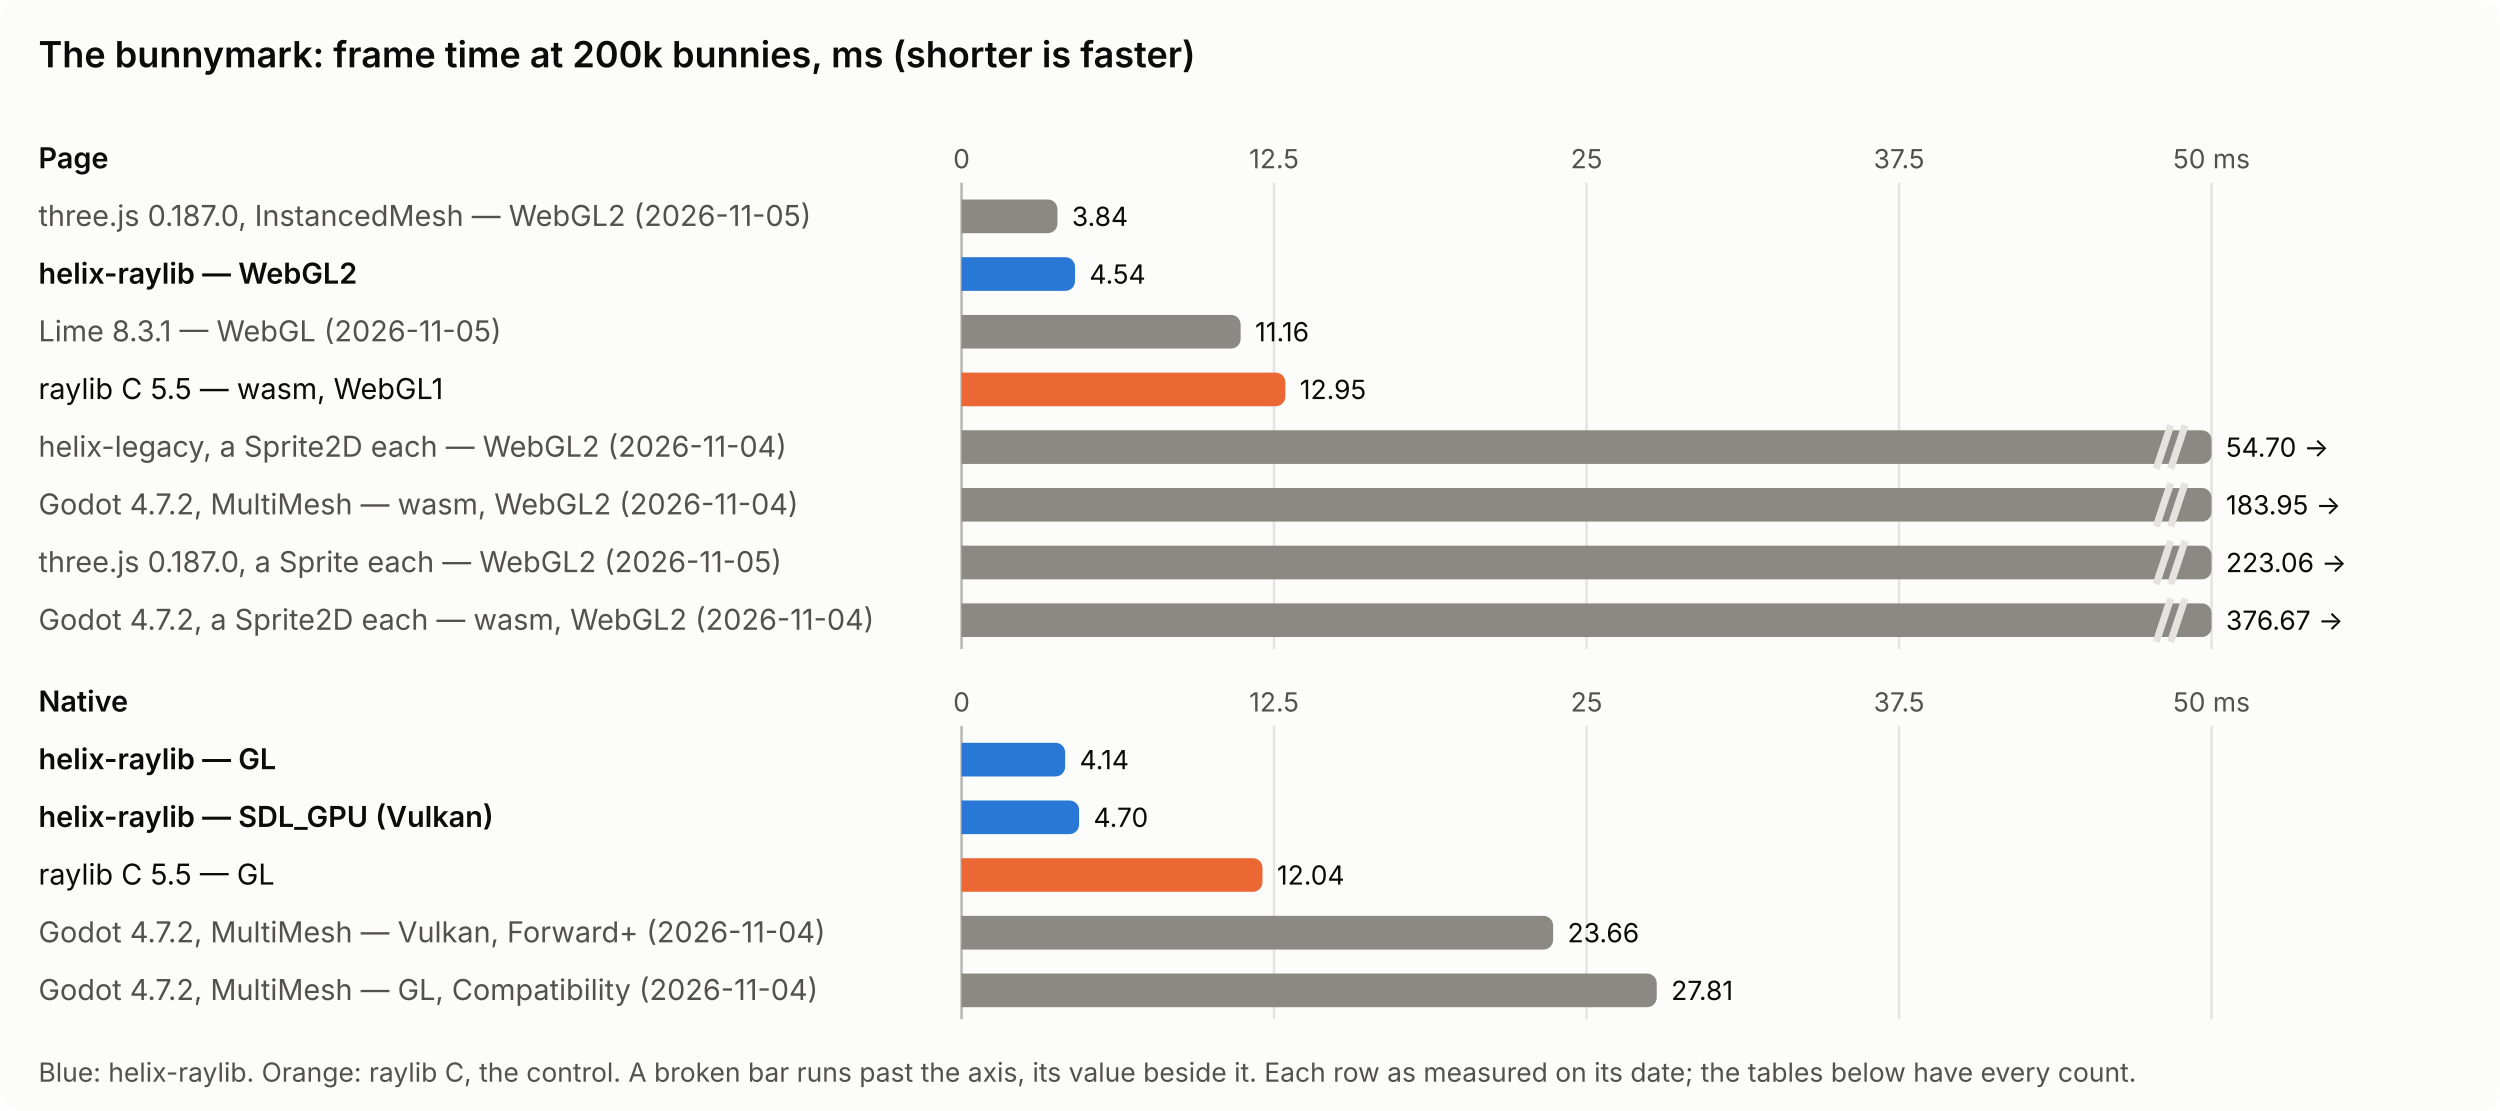
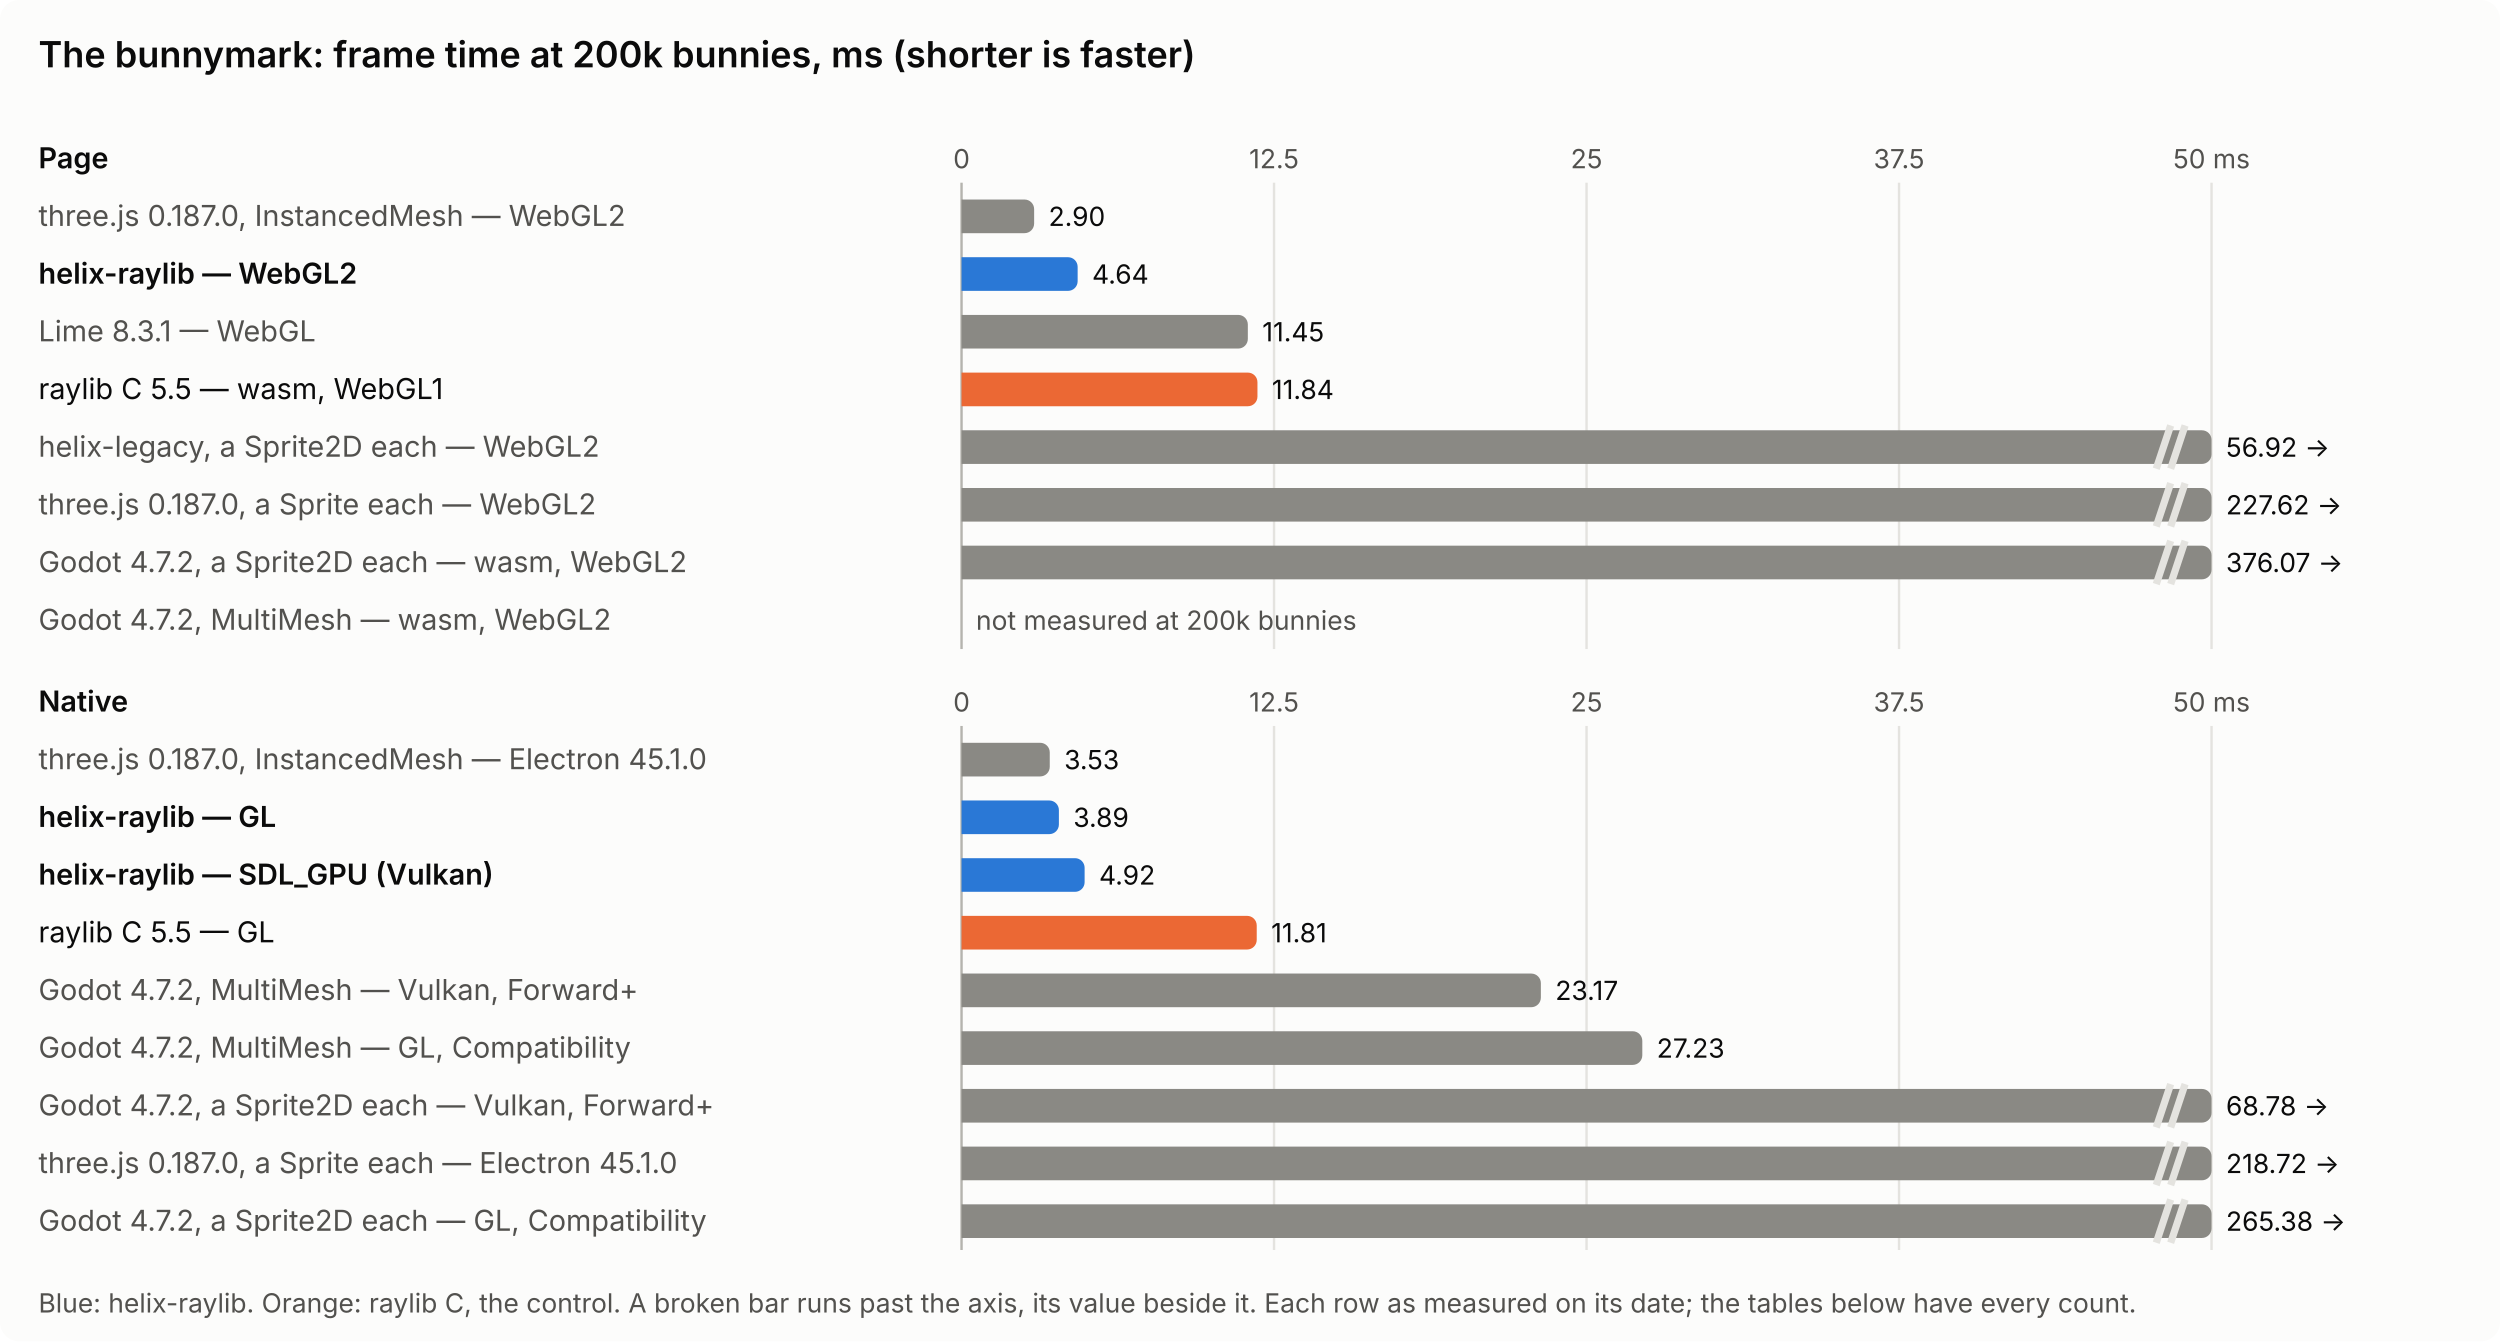
- <svg xmlns="http://www.w3.org/2000/svg" width="1040" height="462" viewBox="0 0 1040 462" role="img">
+ <svg xmlns="http://www.w3.org/2000/svg" width="1040" height="558" viewBox="0 0 1040 558" role="img">
  <style>
svg { font: 12px system-ui, -apple-system, 'Segoe UI', sans-serif; }
.surface { fill: #fcfcfb; } .text { fill: #0b0b0b; } .muted { fill: #52514e; } .grid { stroke: #e4e3df; } .axis { stroke: #b5b4ae; }
.helix-raylib { fill: #2a78d6; } .raylib-c { fill: #eb6834; } .other { fill: #8a8984; }
@media (prefers-color-scheme: dark) {
  .surface { fill: #1a1a19; } .text { fill: #f0efec; } .muted { fill: #c3c2b7; } .grid { stroke: #33332f; } .axis { stroke: #5c5b55; }
  .helix-raylib { fill: #3987e5; } .raylib-c { fill: #d95926; } .other { fill: #8f8e88; }
}</style>
-   <rect class="surface" width="1040" height="462" rx="8" />
+   <rect class="surface" width="1040" height="558" rx="8" />
  <text class="text" x="16" y="28" font-size="15" font-weight="600">The bunnymark: frame time at 200k bunnies, ms (shorter is faster)</text>
  <text class="text" x="16" y="70" font-weight="600">Page</text>
  <line class="axis" x1="400.0" y1="76" x2="400.0" y2="270" stroke-width="1" />
  <text class="muted" x="400.0" y="70" text-anchor="middle" font-size="11">0</text>
  <line class="grid" x1="530.0" y1="76" x2="530.0" y2="270" stroke-width="1" />
  <text class="muted" x="530.0" y="70" text-anchor="middle" font-size="11">12.5</text>
  <line class="grid" x1="660.0" y1="76" x2="660.0" y2="270" stroke-width="1" />
  <text class="muted" x="660.0" y="70" text-anchor="middle" font-size="11">25</text>
  <line class="grid" x1="790.0" y1="76" x2="790.0" y2="270" stroke-width="1" />
  <text class="muted" x="790.0" y="70" text-anchor="middle" font-size="11">37.5</text>
  <line class="grid" x1="920.0" y1="76" x2="920.0" y2="270" stroke-width="1" />
  <text class="muted" x="920.0" y="70" text-anchor="middle" font-size="11">50 ms</text>
  <g>
-     <text class="muted" x="16" y="94.0">three.js 0.187.0, InstancedMesh — WebGL2 (2026-11-05)</text>
-     <path class="other" d="M400,83.0 h35.9 a4,4 0 0 1 4,4 v6 a4,4 0 0 1 -4,4 h-35.9 z" />
-     <text class="text" x="445.9" y="94.0" font-size="11">3.84</text>
+     <text class="muted" x="16" y="94.0">three.js 0.187.0, InstancedMesh — WebGL2</text>
+     <path class="other" d="M400,83.0 h26.2 a4,4 0 0 1 4,4 v6 a4,4 0 0 1 -4,4 h-26.2 z" />
+     <text class="text" x="436.2" y="94.0" font-size="11">2.90</text>
  </g>
  <g>
    <text class="text" x="16" y="118.0" font-weight="600">helix-raylib — WebGL2</text>
-     <path class="helix-raylib" d="M400,107.0 h43.2 a4,4 0 0 1 4,4 v6 a4,4 0 0 1 -4,4 h-43.2 z" />
-     <text class="text" x="453.2" y="118.0" font-size="11">4.54</text>
+     <path class="helix-raylib" d="M400,107.0 h44.3 a4,4 0 0 1 4,4 v6 a4,4 0 0 1 -4,4 h-44.3 z" />
+     <text class="text" x="454.3" y="118.0" font-size="11">4.64</text>
  </g>
  <g>
-     <text class="muted" x="16" y="142.0">Lime 8.3.1 — WebGL (2026-11-05)</text>
-     <path class="other" d="M400,131.0 h112.1 a4,4 0 0 1 4,4 v6 a4,4 0 0 1 -4,4 h-112.1 z" />
-     <text class="text" x="522.1" y="142.0" font-size="11">11.16</text>
+     <text class="muted" x="16" y="142.0">Lime 8.3.1 — WebGL</text>
+     <path class="other" d="M400,131.0 h115.1 a4,4 0 0 1 4,4 v6 a4,4 0 0 1 -4,4 h-115.1 z" />
+     <text class="text" x="525.1" y="142.0" font-size="11">11.45</text>
  </g>
  <g>
    <text class="text" x="16" y="166.0">raylib C 5.5 — wasm, WebGL1</text>
-     <path class="raylib-c" d="M400,155.0 h130.7 a4,4 0 0 1 4,4 v6 a4,4 0 0 1 -4,4 h-130.7 z" />
-     <text class="text" x="540.7" y="166.0" font-size="11">12.95</text>
+     <path class="raylib-c" d="M400,155.0 h119.1 a4,4 0 0 1 4,4 v6 a4,4 0 0 1 -4,4 h-119.1 z" />
+     <text class="text" x="529.1" y="166.0" font-size="11">11.84</text>
  </g>
  <g>
-     <text class="muted" x="16" y="190.0">helix-legacy, a Sprite2D each — WebGL2 (2026-11-04)</text>
+     <text class="muted" x="16" y="190.0">helix-legacy, a Sprite2D each — WebGL2</text>
    <path class="other" d="M400,179.0 h516.0 a4,4 0 0 1 4,4 v6 a4,4 0 0 1 -4,4 h-516.0 z" />
    <line class="grid" x1="903.0" y1="195.0" x2="909.0" y2="177.0" stroke-width="3" />
    <line class="grid" x1="897.0" y1="195.0" x2="903.0" y2="177.0" stroke-width="3" />
-     <text class="text" x="926.0" y="190.0" font-size="11">54.70 →</text>
+     <text class="text" x="926.0" y="190.0" font-size="11">56.92 →</text>
  </g>
  <g>
-     <text class="muted" x="16" y="214.0">Godot 4.7.2, MultiMesh — wasm, WebGL2 (2026-11-04)</text>
+     <text class="muted" x="16" y="214.0">three.js 0.187.0, a Sprite each — WebGL2</text>
    <path class="other" d="M400,203.0 h516.0 a4,4 0 0 1 4,4 v6 a4,4 0 0 1 -4,4 h-516.0 z" />
    <line class="grid" x1="903.0" y1="219.0" x2="909.0" y2="201.0" stroke-width="3" />
    <line class="grid" x1="897.0" y1="219.0" x2="903.0" y2="201.0" stroke-width="3" />
-     <text class="text" x="926.0" y="214.0" font-size="11">183.95 →</text>
+     <text class="text" x="926.0" y="214.0" font-size="11">227.62 →</text>
  </g>
  <g>
-     <text class="muted" x="16" y="238.0">three.js 0.187.0, a Sprite each — WebGL2 (2026-11-05)</text>
+     <text class="muted" x="16" y="238.0">Godot 4.7.2, a Sprite2D each — wasm, WebGL2</text>
    <path class="other" d="M400,227.0 h516.0 a4,4 0 0 1 4,4 v6 a4,4 0 0 1 -4,4 h-516.0 z" />
    <line class="grid" x1="903.0" y1="243.0" x2="909.0" y2="225.0" stroke-width="3" />
    <line class="grid" x1="897.0" y1="243.0" x2="903.0" y2="225.0" stroke-width="3" />
-     <text class="text" x="926.0" y="238.0" font-size="11">223.06 →</text>
+     <text class="text" x="926.0" y="238.0" font-size="11">376.07 →</text>
  </g>
  <g>
-     <text class="muted" x="16" y="262.0">Godot 4.7.2, a Sprite2D each — wasm, WebGL2 (2026-11-04)</text>
-     <path class="other" d="M400,251.0 h516.0 a4,4 0 0 1 4,4 v6 a4,4 0 0 1 -4,4 h-516.0 z" />
-     <line class="grid" x1="903.0" y1="267.0" x2="909.0" y2="249.0" stroke-width="3" />
-     <line class="grid" x1="897.0" y1="267.0" x2="903.0" y2="249.0" stroke-width="3" />
-     <text class="text" x="926.0" y="262.0" font-size="11">376.67 →</text>
+     <text class="muted" x="16" y="262.0">Godot 4.7.2, MultiMesh — wasm, WebGL2</text>
+     <text class="muted" x="406" y="262.0" font-size="11">not measured at 200k bunnies</text>
  </g>
  <text class="text" x="16" y="296" font-weight="600">Native</text>
-   <line class="axis" x1="400.0" y1="302" x2="400.0" y2="424" stroke-width="1" />
+   <line class="axis" x1="400.0" y1="302" x2="400.0" y2="520" stroke-width="1" />
  <text class="muted" x="400.0" y="296" text-anchor="middle" font-size="11">0</text>
-   <line class="grid" x1="530.0" y1="302" x2="530.0" y2="424" stroke-width="1" />
+   <line class="grid" x1="530.0" y1="302" x2="530.0" y2="520" stroke-width="1" />
  <text class="muted" x="530.0" y="296" text-anchor="middle" font-size="11">12.5</text>
-   <line class="grid" x1="660.0" y1="302" x2="660.0" y2="424" stroke-width="1" />
+   <line class="grid" x1="660.0" y1="302" x2="660.0" y2="520" stroke-width="1" />
  <text class="muted" x="660.0" y="296" text-anchor="middle" font-size="11">25</text>
-   <line class="grid" x1="790.0" y1="302" x2="790.0" y2="424" stroke-width="1" />
+   <line class="grid" x1="790.0" y1="302" x2="790.0" y2="520" stroke-width="1" />
  <text class="muted" x="790.0" y="296" text-anchor="middle" font-size="11">37.5</text>
-   <line class="grid" x1="920.0" y1="302" x2="920.0" y2="424" stroke-width="1" />
+   <line class="grid" x1="920.0" y1="302" x2="920.0" y2="520" stroke-width="1" />
  <text class="muted" x="920.0" y="296" text-anchor="middle" font-size="11">50 ms</text>
  <g>
-     <text class="text" x="16" y="320.0" font-weight="600">helix-raylib — GL</text>
-     <path class="helix-raylib" d="M400,309.0 h39.1 a4,4 0 0 1 4,4 v6 a4,4 0 0 1 -4,4 h-39.1 z" />
-     <text class="text" x="449.1" y="320.0" font-size="11">4.14</text>
+     <text class="muted" x="16" y="320.0">three.js 0.187.0, InstancedMesh — Electron 45.1.0</text>
+     <path class="other" d="M400,309.0 h32.7 a4,4 0 0 1 4,4 v6 a4,4 0 0 1 -4,4 h-32.7 z" />
+     <text class="text" x="442.7" y="320.0" font-size="11">3.53</text>
  </g>
  <g>
-     <text class="text" x="16" y="344.0" font-weight="600">helix-raylib — SDL_GPU (Vulkan)</text>
-     <path class="helix-raylib" d="M400,333.0 h44.9 a4,4 0 0 1 4,4 v6 a4,4 0 0 1 -4,4 h-44.9 z" />
-     <text class="text" x="454.9" y="344.0" font-size="11">4.70</text>
+     <text class="text" x="16" y="344.0" font-weight="600">helix-raylib — GL</text>
+     <path class="helix-raylib" d="M400,333.0 h36.5 a4,4 0 0 1 4,4 v6 a4,4 0 0 1 -4,4 h-36.5 z" />
+     <text class="text" x="446.5" y="344.0" font-size="11">3.89</text>
  </g>
  <g>
-     <text class="text" x="16" y="368.0">raylib C 5.5 — GL</text>
-     <path class="raylib-c" d="M400,357.0 h121.2 a4,4 0 0 1 4,4 v6 a4,4 0 0 1 -4,4 h-121.2 z" />
-     <text class="text" x="531.2" y="368.0" font-size="11">12.04</text>
+     <text class="text" x="16" y="368.0" font-weight="600">helix-raylib — SDL_GPU (Vulkan)</text>
+     <path class="helix-raylib" d="M400,357.0 h47.2 a4,4 0 0 1 4,4 v6 a4,4 0 0 1 -4,4 h-47.2 z" />
+     <text class="text" x="457.2" y="368.0" font-size="11">4.92</text>
  </g>
  <g>
-     <text class="muted" x="16" y="392.0">Godot 4.7.2, MultiMesh — Vulkan, Forward+ (2026-11-04)</text>
-     <path class="other" d="M400,381.0 h242.1 a4,4 0 0 1 4,4 v6 a4,4 0 0 1 -4,4 h-242.1 z" />
-     <text class="text" x="652.1" y="392.0" font-size="11">23.66</text>
+     <text class="text" x="16" y="392.0">raylib C 5.5 — GL</text>
+     <path class="raylib-c" d="M400,381.0 h118.8 a4,4 0 0 1 4,4 v6 a4,4 0 0 1 -4,4 h-118.8 z" />
+     <text class="text" x="528.8" y="392.0" font-size="11">11.81</text>
  </g>
  <g>
-     <text class="muted" x="16" y="416.0">Godot 4.7.2, MultiMesh — GL, Compatibility (2026-11-04)</text>
-     <path class="other" d="M400,405.0 h285.2 a4,4 0 0 1 4,4 v6 a4,4 0 0 1 -4,4 h-285.2 z" />
-     <text class="text" x="695.2" y="416.0" font-size="11">27.81</text>
+     <text class="muted" x="16" y="416.0">Godot 4.7.2, MultiMesh — Vulkan, Forward+</text>
+     <path class="other" d="M400,405.0 h237.0 a4,4 0 0 1 4,4 v6 a4,4 0 0 1 -4,4 h-237.0 z" />
+     <text class="text" x="647.0" y="416.0" font-size="11">23.17</text>
  </g>
-   <text class="muted" x="16" y="450" font-size="11">Blue: helix-raylib. Orange: raylib C, the control. A broken bar runs past the axis, its value beside it. Each row as measured on its date; the tables below have every count.</text>
+   <g>
+     <text class="muted" x="16" y="440.0">Godot 4.7.2, MultiMesh — GL, Compatibility</text>
+     <path class="other" d="M400,429.0 h279.2 a4,4 0 0 1 4,4 v6 a4,4 0 0 1 -4,4 h-279.2 z" />
+     <text class="text" x="689.2" y="440.0" font-size="11">27.23</text>
+   </g>
+   <g>
+     <text class="muted" x="16" y="464.0">Godot 4.7.2, a Sprite2D each — Vulkan, Forward+</text>
+     <path class="other" d="M400,453.0 h516.0 a4,4 0 0 1 4,4 v6 a4,4 0 0 1 -4,4 h-516.0 z" />
+     <line class="grid" x1="903.0" y1="469.0" x2="909.0" y2="451.0" stroke-width="3" />
+     <line class="grid" x1="897.0" y1="469.0" x2="903.0" y2="451.0" stroke-width="3" />
+     <text class="text" x="926.0" y="464.0" font-size="11">68.78 →</text>
+   </g>
+   <g>
+     <text class="muted" x="16" y="488.0">three.js 0.187.0, a Sprite each — Electron 45.1.0</text>
+     <path class="other" d="M400,477.0 h516.0 a4,4 0 0 1 4,4 v6 a4,4 0 0 1 -4,4 h-516.0 z" />
+     <line class="grid" x1="903.0" y1="493.0" x2="909.0" y2="475.0" stroke-width="3" />
+     <line class="grid" x1="897.0" y1="493.0" x2="903.0" y2="475.0" stroke-width="3" />
+     <text class="text" x="926.0" y="488.0" font-size="11">218.72 →</text>
+   </g>
+   <g>
+     <text class="muted" x="16" y="512.0">Godot 4.7.2, a Sprite2D each — GL, Compatibility</text>
+     <path class="other" d="M400,501.0 h516.0 a4,4 0 0 1 4,4 v6 a4,4 0 0 1 -4,4 h-516.0 z" />
+     <line class="grid" x1="903.0" y1="517.0" x2="909.0" y2="499.0" stroke-width="3" />
+     <line class="grid" x1="897.0" y1="517.0" x2="903.0" y2="499.0" stroke-width="3" />
+     <text class="text" x="926.0" y="512.0" font-size="11">265.38 →</text>
+   </g>
+   <text class="muted" x="16" y="546" font-size="11">Blue: helix-raylib. Orange: raylib C, the control. A broken bar runs past the axis, its value beside it. Each row as measured on its date; the tables below have every count.</text>
</svg>
